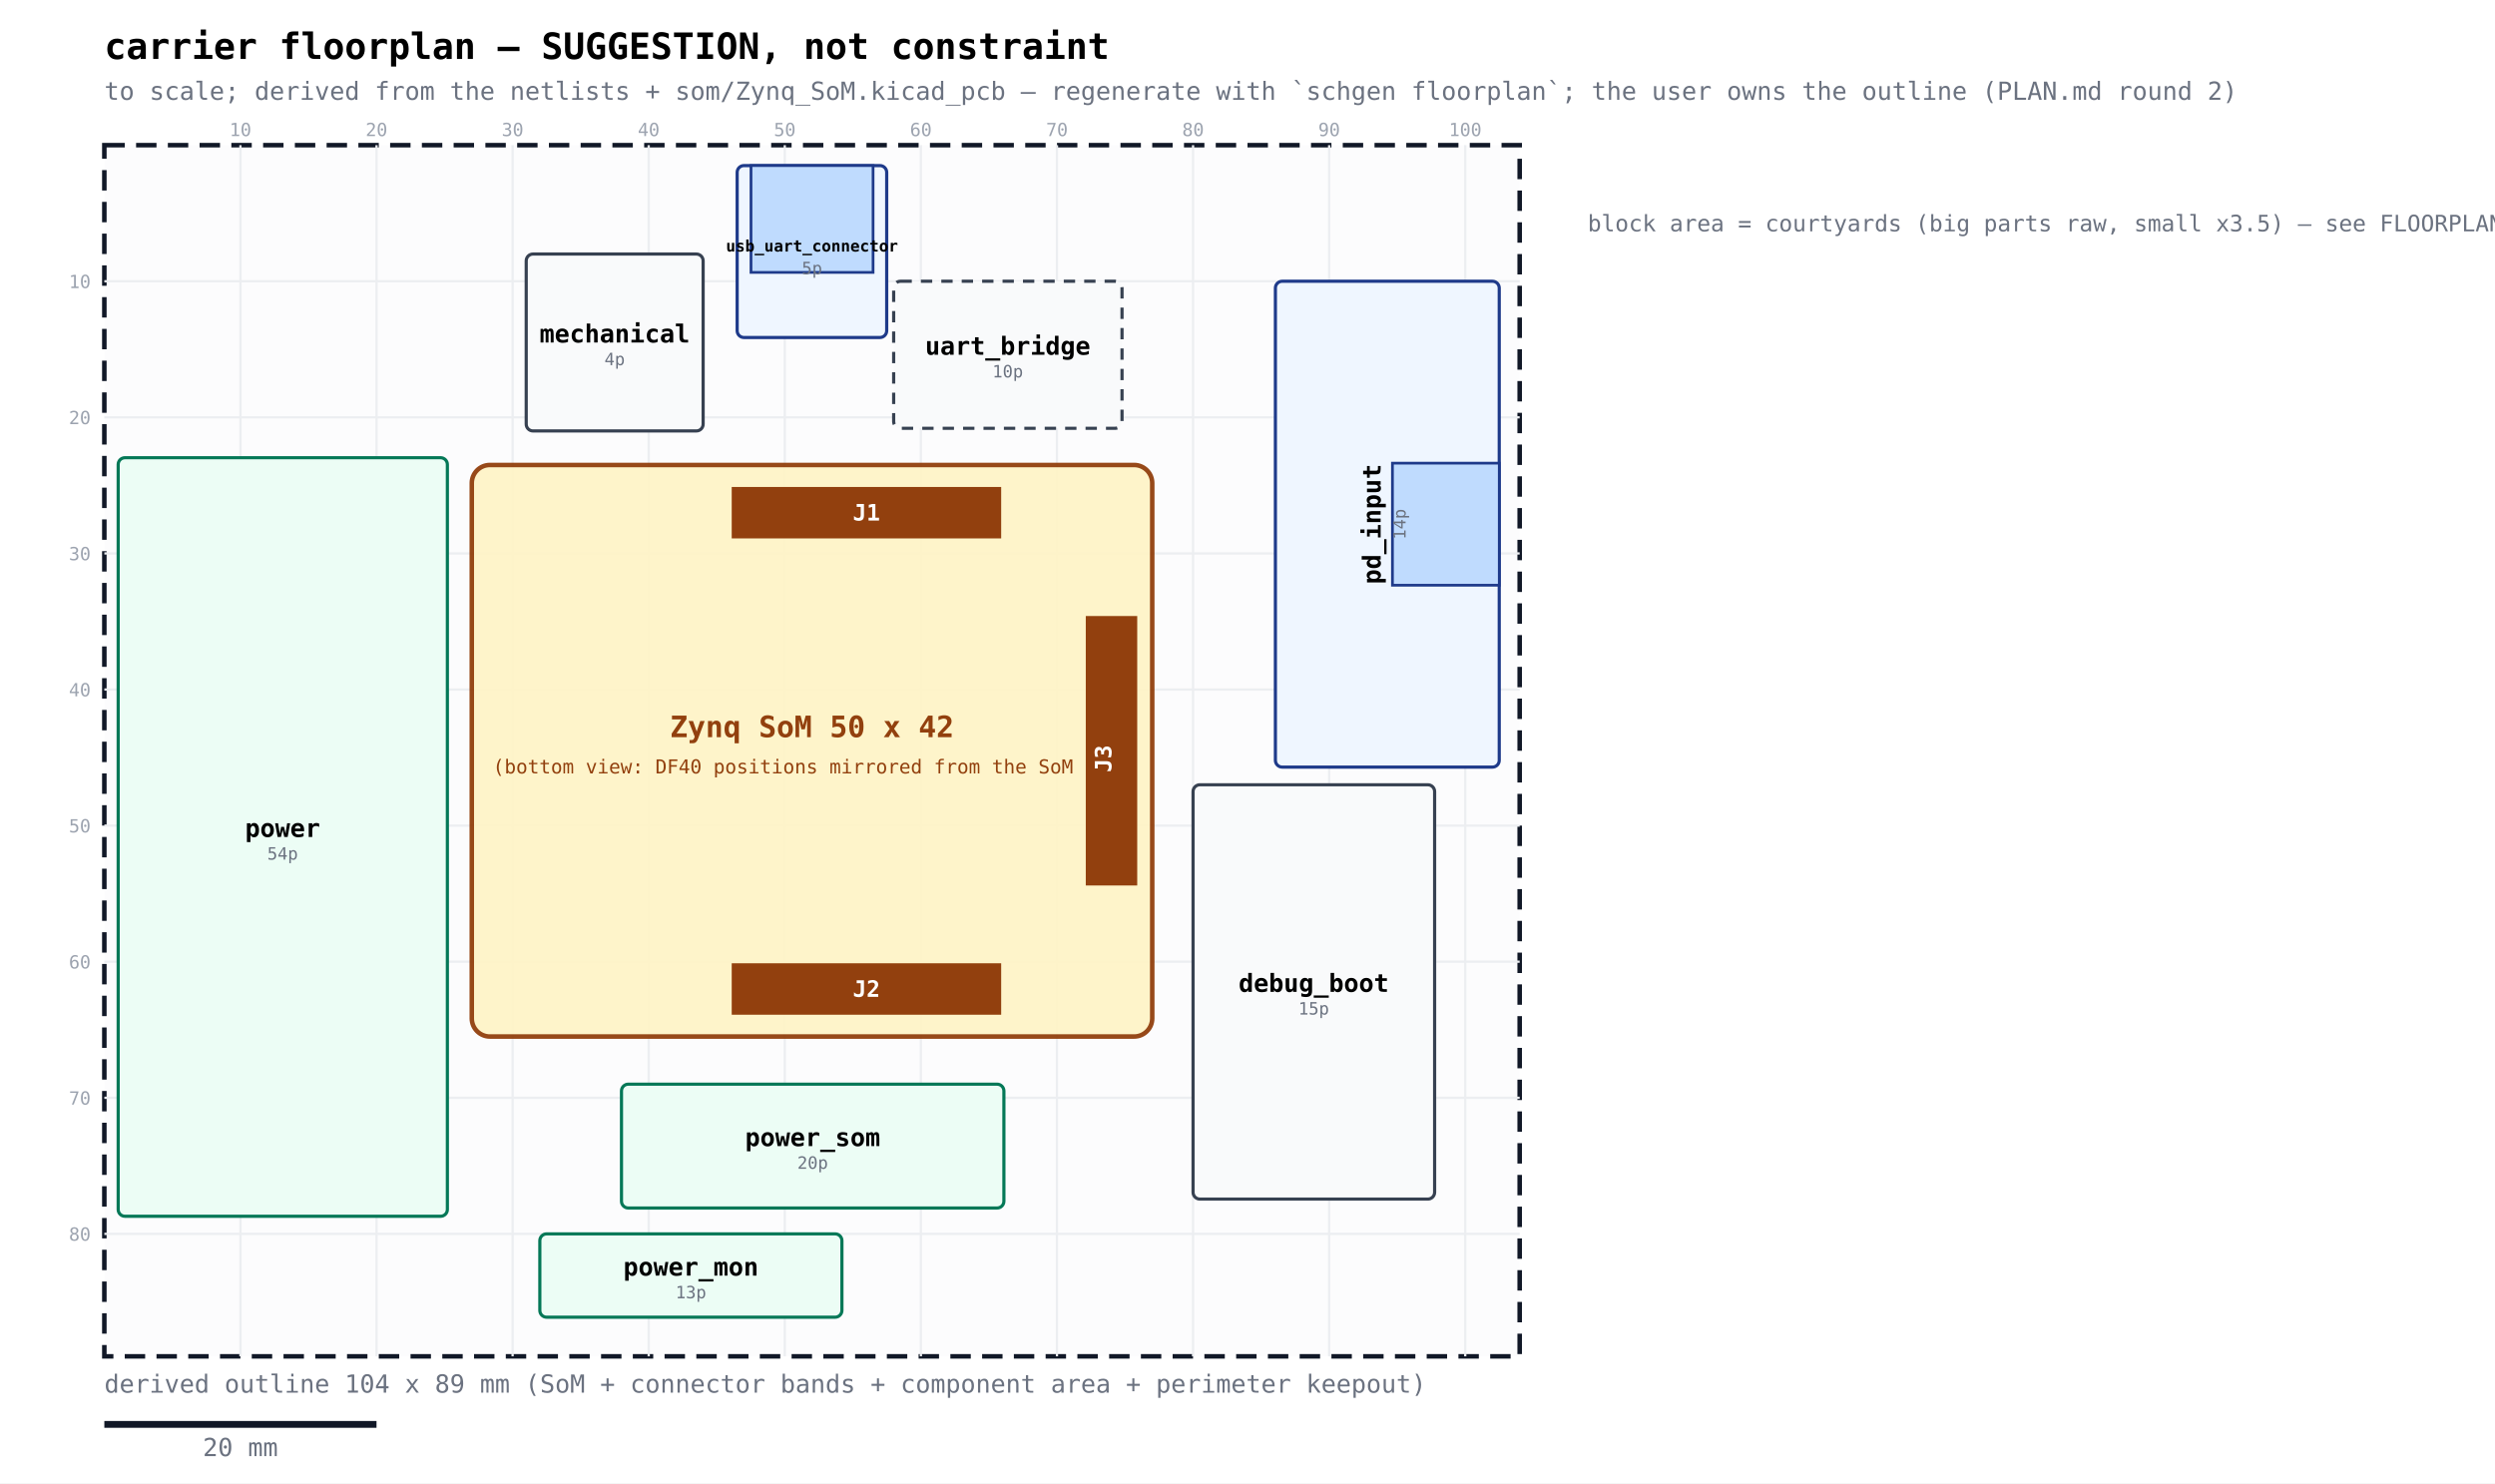
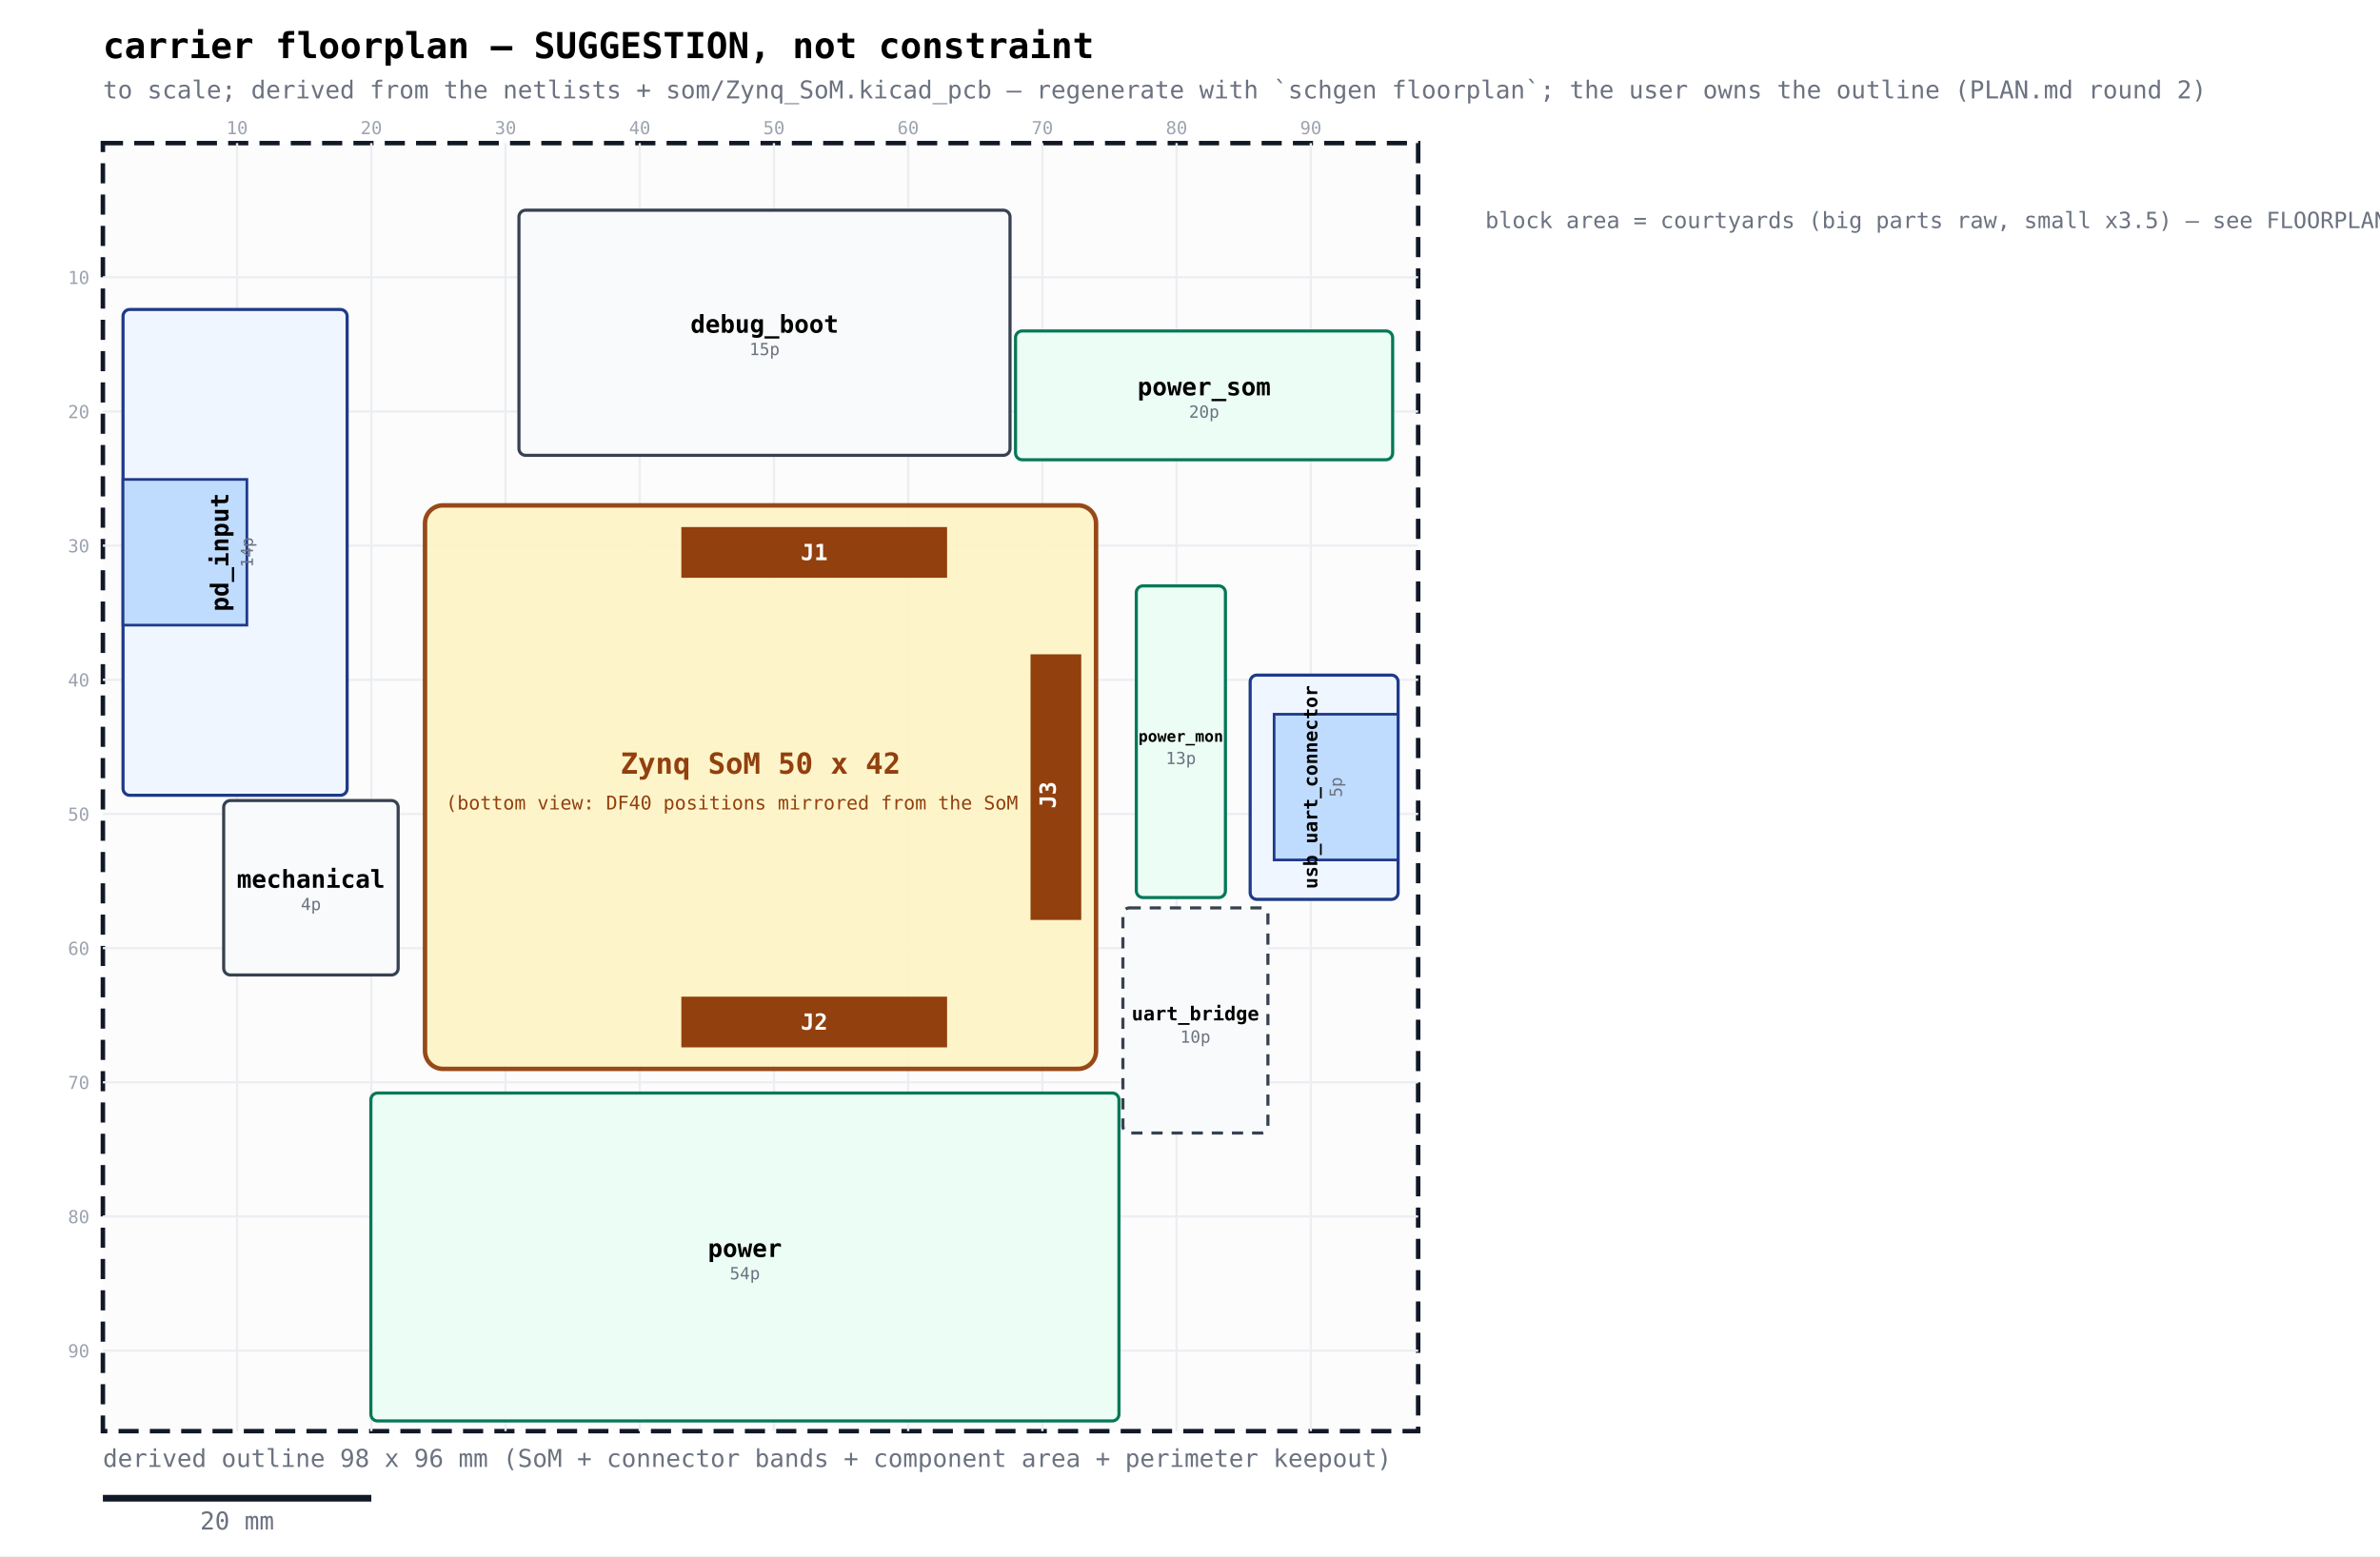
- <svg xmlns="http://www.w3.org/2000/svg" viewBox="0 0 1100 654" font-family="ui-monospace, SFMono-Regular, Menlo, monospace" font-size="11">
+ <svg xmlns="http://www.w3.org/2000/svg" viewBox="0 0 1064 696" font-family="ui-monospace, SFMono-Regular, Menlo, monospace" font-size="11">
  <defs>
    <pattern id="keepout" width="6" height="6" patternUnits="userSpaceOnUse" patternTransform="rotate(45)">
      <line x1="0" y1="0" x2="0" y2="6" stroke="#dc2626" stroke-width="1.2" />
    </pattern>
  </defs>
-   <rect width="1100" height="654" fill="white" />
+   <rect width="1064" height="696" fill="white" />
  <text x="46.0" y="26" font-size="16" font-weight="bold">carrier floorplan — SUGGESTION, not constraint</text>
  <text x="46.0" y="44" fill="#6b7280">to scale; derived from the netlists + som/Zynq_SoM.kicad_pcb — regenerate with `schgen floorplan`; the user owns the outline (PLAN.md round 2)</text>
-   <rect x="46.0" y="64.0" width="624" height="534" fill="#fcfcfd" stroke="#111827" stroke-width="2" stroke-dasharray="9,5" />
-   <line x1="106.0" y1="64.0" x2="106.0" y2="598.0" stroke="#eceef1" stroke-width="1" />
+   <rect x="46.0" y="64.0" width="588" height="576" fill="#fcfcfd" stroke="#111827" stroke-width="2" stroke-dasharray="9,5" />
+   <line x1="106.0" y1="64.0" x2="106.0" y2="640.0" stroke="#eceef1" stroke-width="1" />
  <text x="106.0" y="60.0" fill="#9ca3af" font-size="8" text-anchor="middle">10</text>
-   <line x1="166.0" y1="64.0" x2="166.0" y2="598.0" stroke="#eceef1" stroke-width="1" />
+   <line x1="166.0" y1="64.0" x2="166.0" y2="640.0" stroke="#eceef1" stroke-width="1" />
  <text x="166.0" y="60.0" fill="#9ca3af" font-size="8" text-anchor="middle">20</text>
-   <line x1="226.0" y1="64.0" x2="226.0" y2="598.0" stroke="#eceef1" stroke-width="1" />
+   <line x1="226.0" y1="64.0" x2="226.0" y2="640.0" stroke="#eceef1" stroke-width="1" />
  <text x="226.0" y="60.0" fill="#9ca3af" font-size="8" text-anchor="middle">30</text>
-   <line x1="286.0" y1="64.0" x2="286.0" y2="598.0" stroke="#eceef1" stroke-width="1" />
+   <line x1="286.0" y1="64.0" x2="286.0" y2="640.0" stroke="#eceef1" stroke-width="1" />
  <text x="286.0" y="60.0" fill="#9ca3af" font-size="8" text-anchor="middle">40</text>
-   <line x1="346.0" y1="64.0" x2="346.0" y2="598.0" stroke="#eceef1" stroke-width="1" />
+   <line x1="346.0" y1="64.0" x2="346.0" y2="640.0" stroke="#eceef1" stroke-width="1" />
  <text x="346.0" y="60.0" fill="#9ca3af" font-size="8" text-anchor="middle">50</text>
-   <line x1="406.0" y1="64.0" x2="406.0" y2="598.0" stroke="#eceef1" stroke-width="1" />
+   <line x1="406.0" y1="64.0" x2="406.0" y2="640.0" stroke="#eceef1" stroke-width="1" />
  <text x="406.0" y="60.0" fill="#9ca3af" font-size="8" text-anchor="middle">60</text>
-   <line x1="466.0" y1="64.0" x2="466.0" y2="598.0" stroke="#eceef1" stroke-width="1" />
+   <line x1="466.0" y1="64.0" x2="466.0" y2="640.0" stroke="#eceef1" stroke-width="1" />
  <text x="466.0" y="60.0" fill="#9ca3af" font-size="8" text-anchor="middle">70</text>
-   <line x1="526.0" y1="64.0" x2="526.0" y2="598.0" stroke="#eceef1" stroke-width="1" />
+   <line x1="526.0" y1="64.0" x2="526.0" y2="640.0" stroke="#eceef1" stroke-width="1" />
  <text x="526.0" y="60.0" fill="#9ca3af" font-size="8" text-anchor="middle">80</text>
-   <line x1="586.0" y1="64.0" x2="586.0" y2="598.0" stroke="#eceef1" stroke-width="1" />
+   <line x1="586.0" y1="64.0" x2="586.0" y2="640.0" stroke="#eceef1" stroke-width="1" />
  <text x="586.0" y="60.0" fill="#9ca3af" font-size="8" text-anchor="middle">90</text>
-   <line x1="646.0" y1="64.0" x2="646.0" y2="598.0" stroke="#eceef1" stroke-width="1" />
-   <text x="646.0" y="60.0" fill="#9ca3af" font-size="8" text-anchor="middle">100</text>
-   <line x1="46.0" y1="124.0" x2="670.0" y2="124.0" stroke="#eceef1" stroke-width="1" />
+   <line x1="46.0" y1="124.0" x2="634.0" y2="124.0" stroke="#eceef1" stroke-width="1" />
  <text x="40.0" y="127.0" fill="#9ca3af" font-size="8" text-anchor="end">10</text>
-   <line x1="46.0" y1="184.0" x2="670.0" y2="184.0" stroke="#eceef1" stroke-width="1" />
+   <line x1="46.0" y1="184.0" x2="634.0" y2="184.0" stroke="#eceef1" stroke-width="1" />
  <text x="40.0" y="187.0" fill="#9ca3af" font-size="8" text-anchor="end">20</text>
-   <line x1="46.0" y1="244.0" x2="670.0" y2="244.0" stroke="#eceef1" stroke-width="1" />
+   <line x1="46.0" y1="244.0" x2="634.0" y2="244.0" stroke="#eceef1" stroke-width="1" />
  <text x="40.0" y="247.0" fill="#9ca3af" font-size="8" text-anchor="end">30</text>
-   <line x1="46.0" y1="304.0" x2="670.0" y2="304.0" stroke="#eceef1" stroke-width="1" />
+   <line x1="46.0" y1="304.0" x2="634.0" y2="304.0" stroke="#eceef1" stroke-width="1" />
  <text x="40.0" y="307.0" fill="#9ca3af" font-size="8" text-anchor="end">40</text>
-   <line x1="46.0" y1="364.0" x2="670.0" y2="364.0" stroke="#eceef1" stroke-width="1" />
+   <line x1="46.0" y1="364.0" x2="634.0" y2="364.0" stroke="#eceef1" stroke-width="1" />
  <text x="40.0" y="367.0" fill="#9ca3af" font-size="8" text-anchor="end">50</text>
-   <line x1="46.0" y1="424.0" x2="670.0" y2="424.0" stroke="#eceef1" stroke-width="1" />
+   <line x1="46.0" y1="424.0" x2="634.0" y2="424.0" stroke="#eceef1" stroke-width="1" />
  <text x="40.0" y="427.0" fill="#9ca3af" font-size="8" text-anchor="end">60</text>
-   <line x1="46.0" y1="484.0" x2="670.0" y2="484.0" stroke="#eceef1" stroke-width="1" />
+   <line x1="46.0" y1="484.0" x2="634.0" y2="484.0" stroke="#eceef1" stroke-width="1" />
  <text x="40.0" y="487.0" fill="#9ca3af" font-size="8" text-anchor="end">70</text>
-   <line x1="46.0" y1="544.0" x2="670.0" y2="544.0" stroke="#eceef1" stroke-width="1" />
+   <line x1="46.0" y1="544.0" x2="634.0" y2="544.0" stroke="#eceef1" stroke-width="1" />
  <text x="40.0" y="547.0" fill="#9ca3af" font-size="8" text-anchor="end">80</text>
-   <text x="46.0" y="614.0" fill="#6b7280">derived outline 104 x 89 mm (SoM + connector bands + component area + perimeter keepout)</text>
-   <rect x="526.0" y="346.0" width="106.5" height="182.664" rx="3" fill="#f9fafb" stroke="#374151" stroke-width="1.4" />
-   <text x="579.2" y="437.3" text-anchor="middle" font-size="11.0" font-weight="bold">debug_boot</text>
-   <text x="579.2" y="447.3" text-anchor="middle" font-size="7.5" fill="#6b7280">15p</text>
-   <rect x="232.0" y="112.0" width="78" height="78" rx="3" fill="#f9fafb" stroke="#374151" stroke-width="1.4" />
-   <text x="271.0" y="151.0" text-anchor="middle" font-size="11.0" font-weight="bold">mechanical</text>
-   <text x="271.0" y="161.0" text-anchor="middle" font-size="7.5" fill="#6b7280">4p</text>
-   <rect x="562.3" y="124.0" width="98.689" height="214.209" rx="3" fill="#eff6ff" stroke="#1e3a8a" stroke-width="1.4" />
-   <rect x="613.9" y="204.2" width="47.1" height="53.82" fill="#bfdbfe" stroke="#1e3a8a" stroke-width="1.2" />
-   <text x="608.7" y="231.1" text-anchor="middle" font-size="11.0" font-weight="bold" transform="rotate(-90 608.7 231.1)">pd_input</text>
-   <text x="619.7" y="231.1" text-anchor="middle" font-size="7.5" fill="#6b7280" transform="rotate(-90 619.7 231.1)">14p</text>
-   <rect x="52.1" y="201.8" width="145.139" height="334.442" rx="3" fill="#ecfdf5" stroke="#047857" stroke-width="1.4" />
-   <text x="124.6" y="369.0" text-anchor="middle" font-size="11.0" font-weight="bold">power</text>
-   <text x="124.6" y="379.0" text-anchor="middle" font-size="7.5" fill="#6b7280">54p</text>
-   <rect x="238.0" y="544.0" width="133.188" height="36.744" rx="3" fill="#ecfdf5" stroke="#047857" stroke-width="1.4" />
-   <text x="304.6" y="562.4" text-anchor="middle" font-size="11.0" font-weight="bold">power_mon</text>
-   <text x="304.6" y="572.4" text-anchor="middle" font-size="7.5" fill="#6b7280">13p</text>
-   <rect x="274.0" y="478.0" width="168.6" height="54.6" rx="3" fill="#ecfdf5" stroke="#047857" stroke-width="1.4" />
-   <text x="358.3" y="505.3" text-anchor="middle" font-size="11.0" font-weight="bold">power_som</text>
-   <text x="358.3" y="515.3" text-anchor="middle" font-size="7.5" fill="#6b7280">20p</text>
-   <rect x="394.0" y="124.0" width="100.68" height="64.83" rx="3" fill="#f9fafb" stroke="#374151" stroke-width="1.4" stroke-dasharray="5,4" />
-   <text x="444.3" y="156.4" text-anchor="middle" font-size="11.0" font-weight="bold">uart_bridge</text>
-   <text x="444.3" y="166.4" text-anchor="middle" font-size="7.5" fill="#6b7280">10p</text>
-   <rect x="325.0" y="73.0" width="65.929" height="75.805" rx="3" fill="#eff6ff" stroke="#1e3a8a" stroke-width="1.4" />
-   <rect x="331.1" y="73.0" width="53.82" height="47.1" fill="#bfdbfe" stroke="#1e3a8a" stroke-width="1.2" />
-   <text x="358.0" y="110.9" text-anchor="middle" font-size="7.0" font-weight="bold">usb_uart_connector</text>
-   <text x="358.0" y="120.9" text-anchor="middle" font-size="7.5" fill="#6b7280">5p</text>
-   <rect x="208.0" y="205.0" width="300" height="252" rx="8" fill="#fef3c7" stroke="#92400e" stroke-width="2" opacity="0.95" />
-   <text x="358" y="325" text-anchor="middle" font-size="13" font-weight="bold" fill="#92400e">Zynq SoM 50 x 42</text>
-   <text x="358" y="341" text-anchor="middle" font-size="8.5" fill="#92400e">(bottom view: DF40 positions mirrored from the SoM PCB)</text>
-   <rect x="322.6" y="214.7" width="118.8" height="22.68" fill="#92400e" />
-   <text x="382.0" y="229.5" text-anchor="middle" font-size="10" font-weight="bold" fill="white">J1</text>
-   <rect x="322.6" y="424.7" width="118.8" height="22.68" fill="#92400e" />
-   <text x="382.0" y="439.5" text-anchor="middle" font-size="10" font-weight="bold" fill="white">J2</text>
-   <rect x="478.7" y="271.6" width="22.68" height="118.8" fill="#92400e" />
-   <text x="490.0" y="334.5" text-anchor="middle" font-size="10" font-weight="bold" fill="white" transform="rotate(-90 490.0 334.5)">J3</text>
-   <line x1="46.0" y1="628.0" x2="166.0" y2="628.0" stroke="#111827" stroke-width="3" />
-   <text x="106.0" y="642.0" text-anchor="middle" fill="#6b7280">20 mm</text>
-   <text x="700" y="102" fill="#6b7280" font-size="10">block area = courtyards (big parts raw, small x3.5) — see FLOORPLAN.md</text>
+   <line x1="46.0" y1="604.0" x2="634.0" y2="604.0" stroke="#eceef1" stroke-width="1" />
+   <text x="40.0" y="607.0" fill="#9ca3af" font-size="8" text-anchor="end">90</text>
+   <text x="46.0" y="656.0" fill="#6b7280">derived outline 98 x 96 mm (SoM + connector bands + component area + perimeter keepout)</text>
+   <rect x="232.0" y="94.0" width="219.54" height="109.62" rx="3" fill="#f9fafb" stroke="#374151" stroke-width="1.4" />
+   <text x="341.8" y="148.8" text-anchor="middle" font-size="11.0" font-weight="bold">debug_boot</text>
+   <text x="341.8" y="158.8" text-anchor="middle" font-size="7.5" fill="#6b7280">15p</text>
+   <rect x="100.0" y="358.0" width="78" height="78" rx="3" fill="#f9fafb" stroke="#374151" stroke-width="1.4" />
+   <text x="139.0" y="397.0" text-anchor="middle" font-size="11.0" font-weight="bold">mechanical</text>
+   <text x="139.0" y="407.0" text-anchor="middle" font-size="7.5" fill="#6b7280">4p</text>
+   <rect x="55.0" y="138.4" width="100.189" height="217.237" rx="3" fill="#eff6ff" stroke="#1e3a8a" stroke-width="1.4" />
+   <rect x="55.0" y="214.4" width="55.38" height="65.16" fill="#bfdbfe" stroke="#1e3a8a" stroke-width="1.2" />
+   <text x="102.1" y="247.0" text-anchor="middle" font-size="11.0" font-weight="bold" transform="rotate(-90 102.1 247.0)">pd_input</text>
+   <text x="113.1" y="247.0" text-anchor="middle" font-size="7.5" fill="#6b7280" transform="rotate(-90 113.1 247.0)">14p</text>
+   <rect x="165.8" y="488.8" width="334.442" height="146.64" rx="3" fill="#ecfdf5" stroke="#047857" stroke-width="1.4" />
+   <text x="333.0" y="562.1" text-anchor="middle" font-size="11.0" font-weight="bold">power</text>
+   <text x="333.0" y="572.1" text-anchor="middle" font-size="7.5" fill="#6b7280">54p</text>
+   <rect x="508.0" y="262.0" width="39.84" height="139.38" rx="3" fill="#ecfdf5" stroke="#047857" stroke-width="1.4" />
+   <text x="527.9" y="331.7" text-anchor="middle" font-size="7.0" font-weight="bold">power_mon</text>
+   <text x="527.9" y="341.7" text-anchor="middle" font-size="7.5" fill="#6b7280">13p</text>
+   <rect x="454.0" y="148.0" width="168.6" height="57.6" rx="3" fill="#ecfdf5" stroke="#047857" stroke-width="1.4" />
+   <text x="538.3" y="176.8" text-anchor="middle" font-size="11.0" font-weight="bold">power_som</text>
+   <text x="538.3" y="186.8" text-anchor="middle" font-size="7.5" fill="#6b7280">20p</text>
+   <rect x="502.0" y="406.0" width="64.83" height="100.68" rx="3" fill="#f9fafb" stroke="#374151" stroke-width="1.4" stroke-dasharray="5,4" />
+   <text x="534.4" y="456.3" text-anchor="middle" font-size="8.6" font-weight="bold">uart_bridge</text>
+   <text x="534.4" y="466.3" text-anchor="middle" font-size="7.5" fill="#6b7280">10p</text>
+   <rect x="558.9" y="301.9" width="66.139" height="100.291" rx="3" fill="#eff6ff" stroke="#1e3a8a" stroke-width="1.4" />
+   <rect x="569.6" y="319.4" width="55.38" height="65.16" fill="#bfdbfe" stroke="#1e3a8a" stroke-width="1.2" />
+   <text x="588.9" y="352.0" text-anchor="middle" font-size="8.4" font-weight="bold" transform="rotate(-90 588.9 352.0)">usb_uart_connector</text>
+   <text x="599.9" y="352.0" text-anchor="middle" font-size="7.5" fill="#6b7280" transform="rotate(-90 599.9 352.0)">5p</text>
+   <rect x="190.0" y="226.0" width="300" height="252" rx="8" fill="#fef3c7" stroke="#92400e" stroke-width="2" opacity="0.95" />
+   <text x="340" y="346" text-anchor="middle" font-size="13" font-weight="bold" fill="#92400e">Zynq SoM 50 x 42</text>
+   <text x="340" y="362" text-anchor="middle" font-size="8.5" fill="#92400e">(bottom view: DF40 positions mirrored from the SoM PCB)</text>
+   <rect x="304.6" y="235.7" width="118.8" height="22.68" fill="#92400e" />
+   <text x="364.0" y="250.5" text-anchor="middle" font-size="10" font-weight="bold" fill="white">J1</text>
+   <rect x="304.6" y="445.7" width="118.8" height="22.68" fill="#92400e" />
+   <text x="364.0" y="460.5" text-anchor="middle" font-size="10" font-weight="bold" fill="white">J2</text>
+   <rect x="460.7" y="292.6" width="22.68" height="118.8" fill="#92400e" />
+   <text x="472.0" y="355.5" text-anchor="middle" font-size="10" font-weight="bold" fill="white" transform="rotate(-90 472.0 355.5)">J3</text>
+   <line x1="46.0" y1="670.0" x2="166.0" y2="670.0" stroke="#111827" stroke-width="3" />
+   <text x="106.0" y="684.0" text-anchor="middle" fill="#6b7280">20 mm</text>
+   <text x="664" y="102" fill="#6b7280" font-size="10">block area = courtyards (big parts raw, small x3.5) — see FLOORPLAN.md</text>
</svg>
